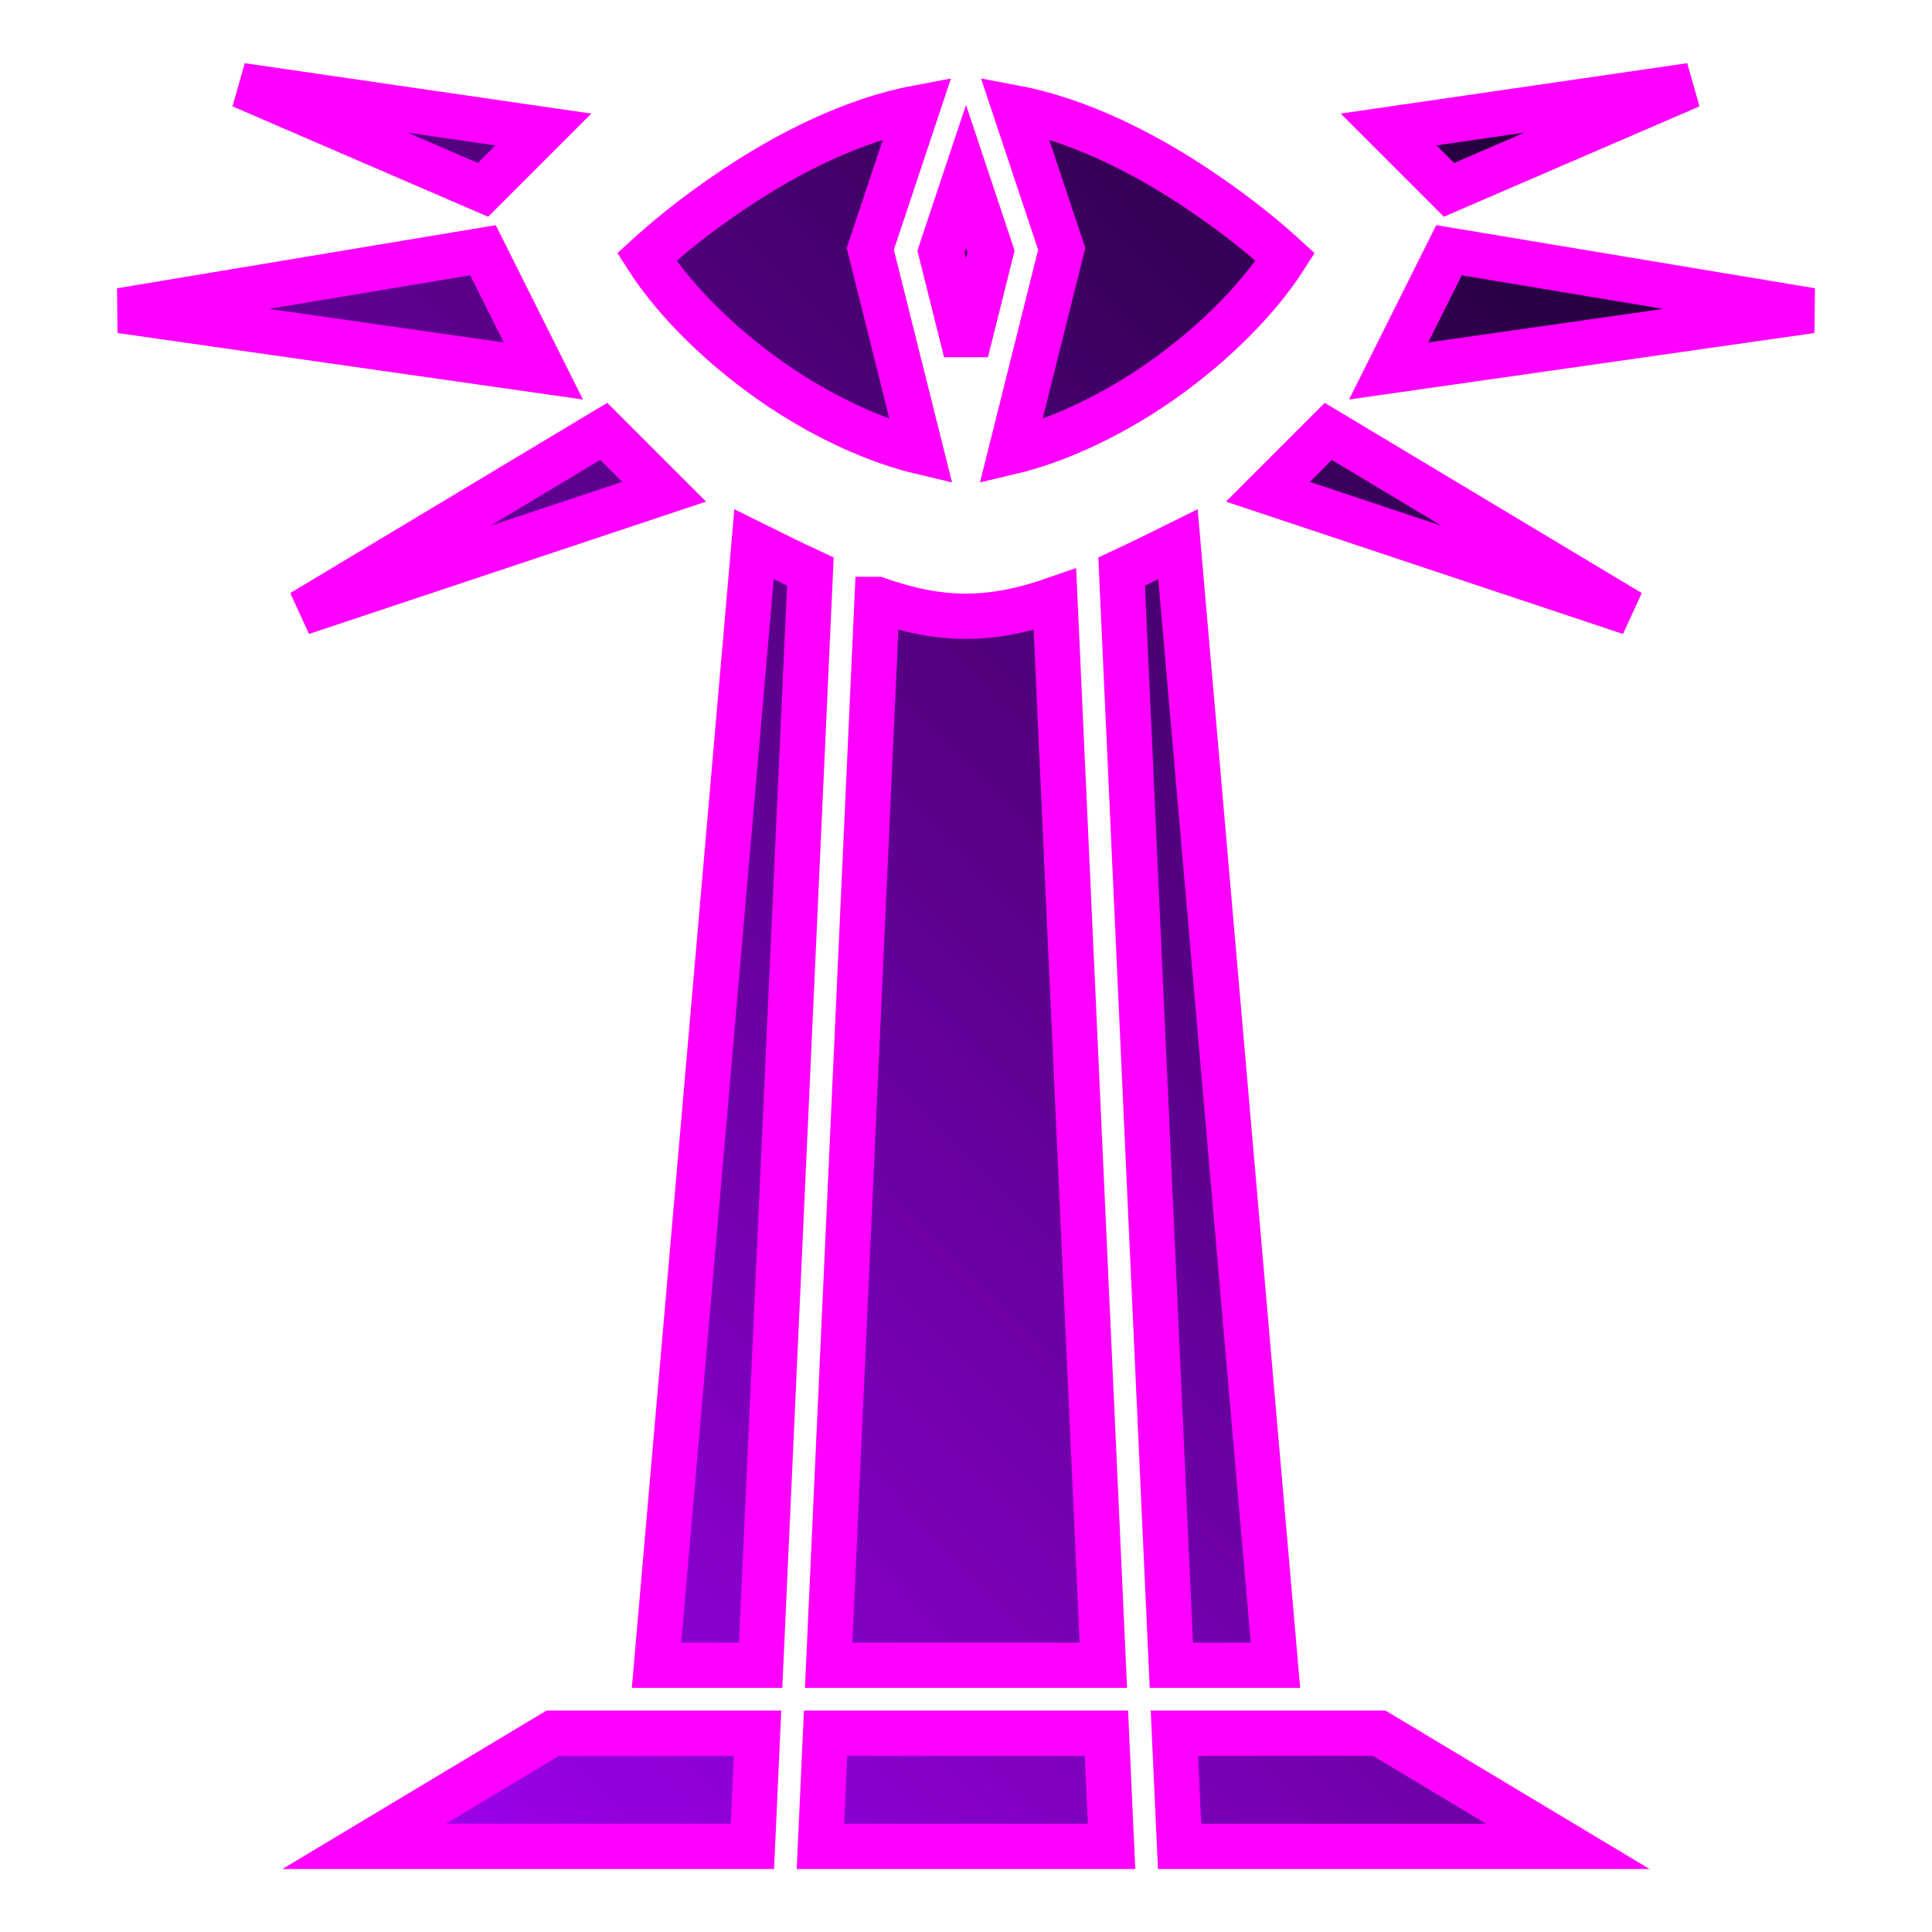
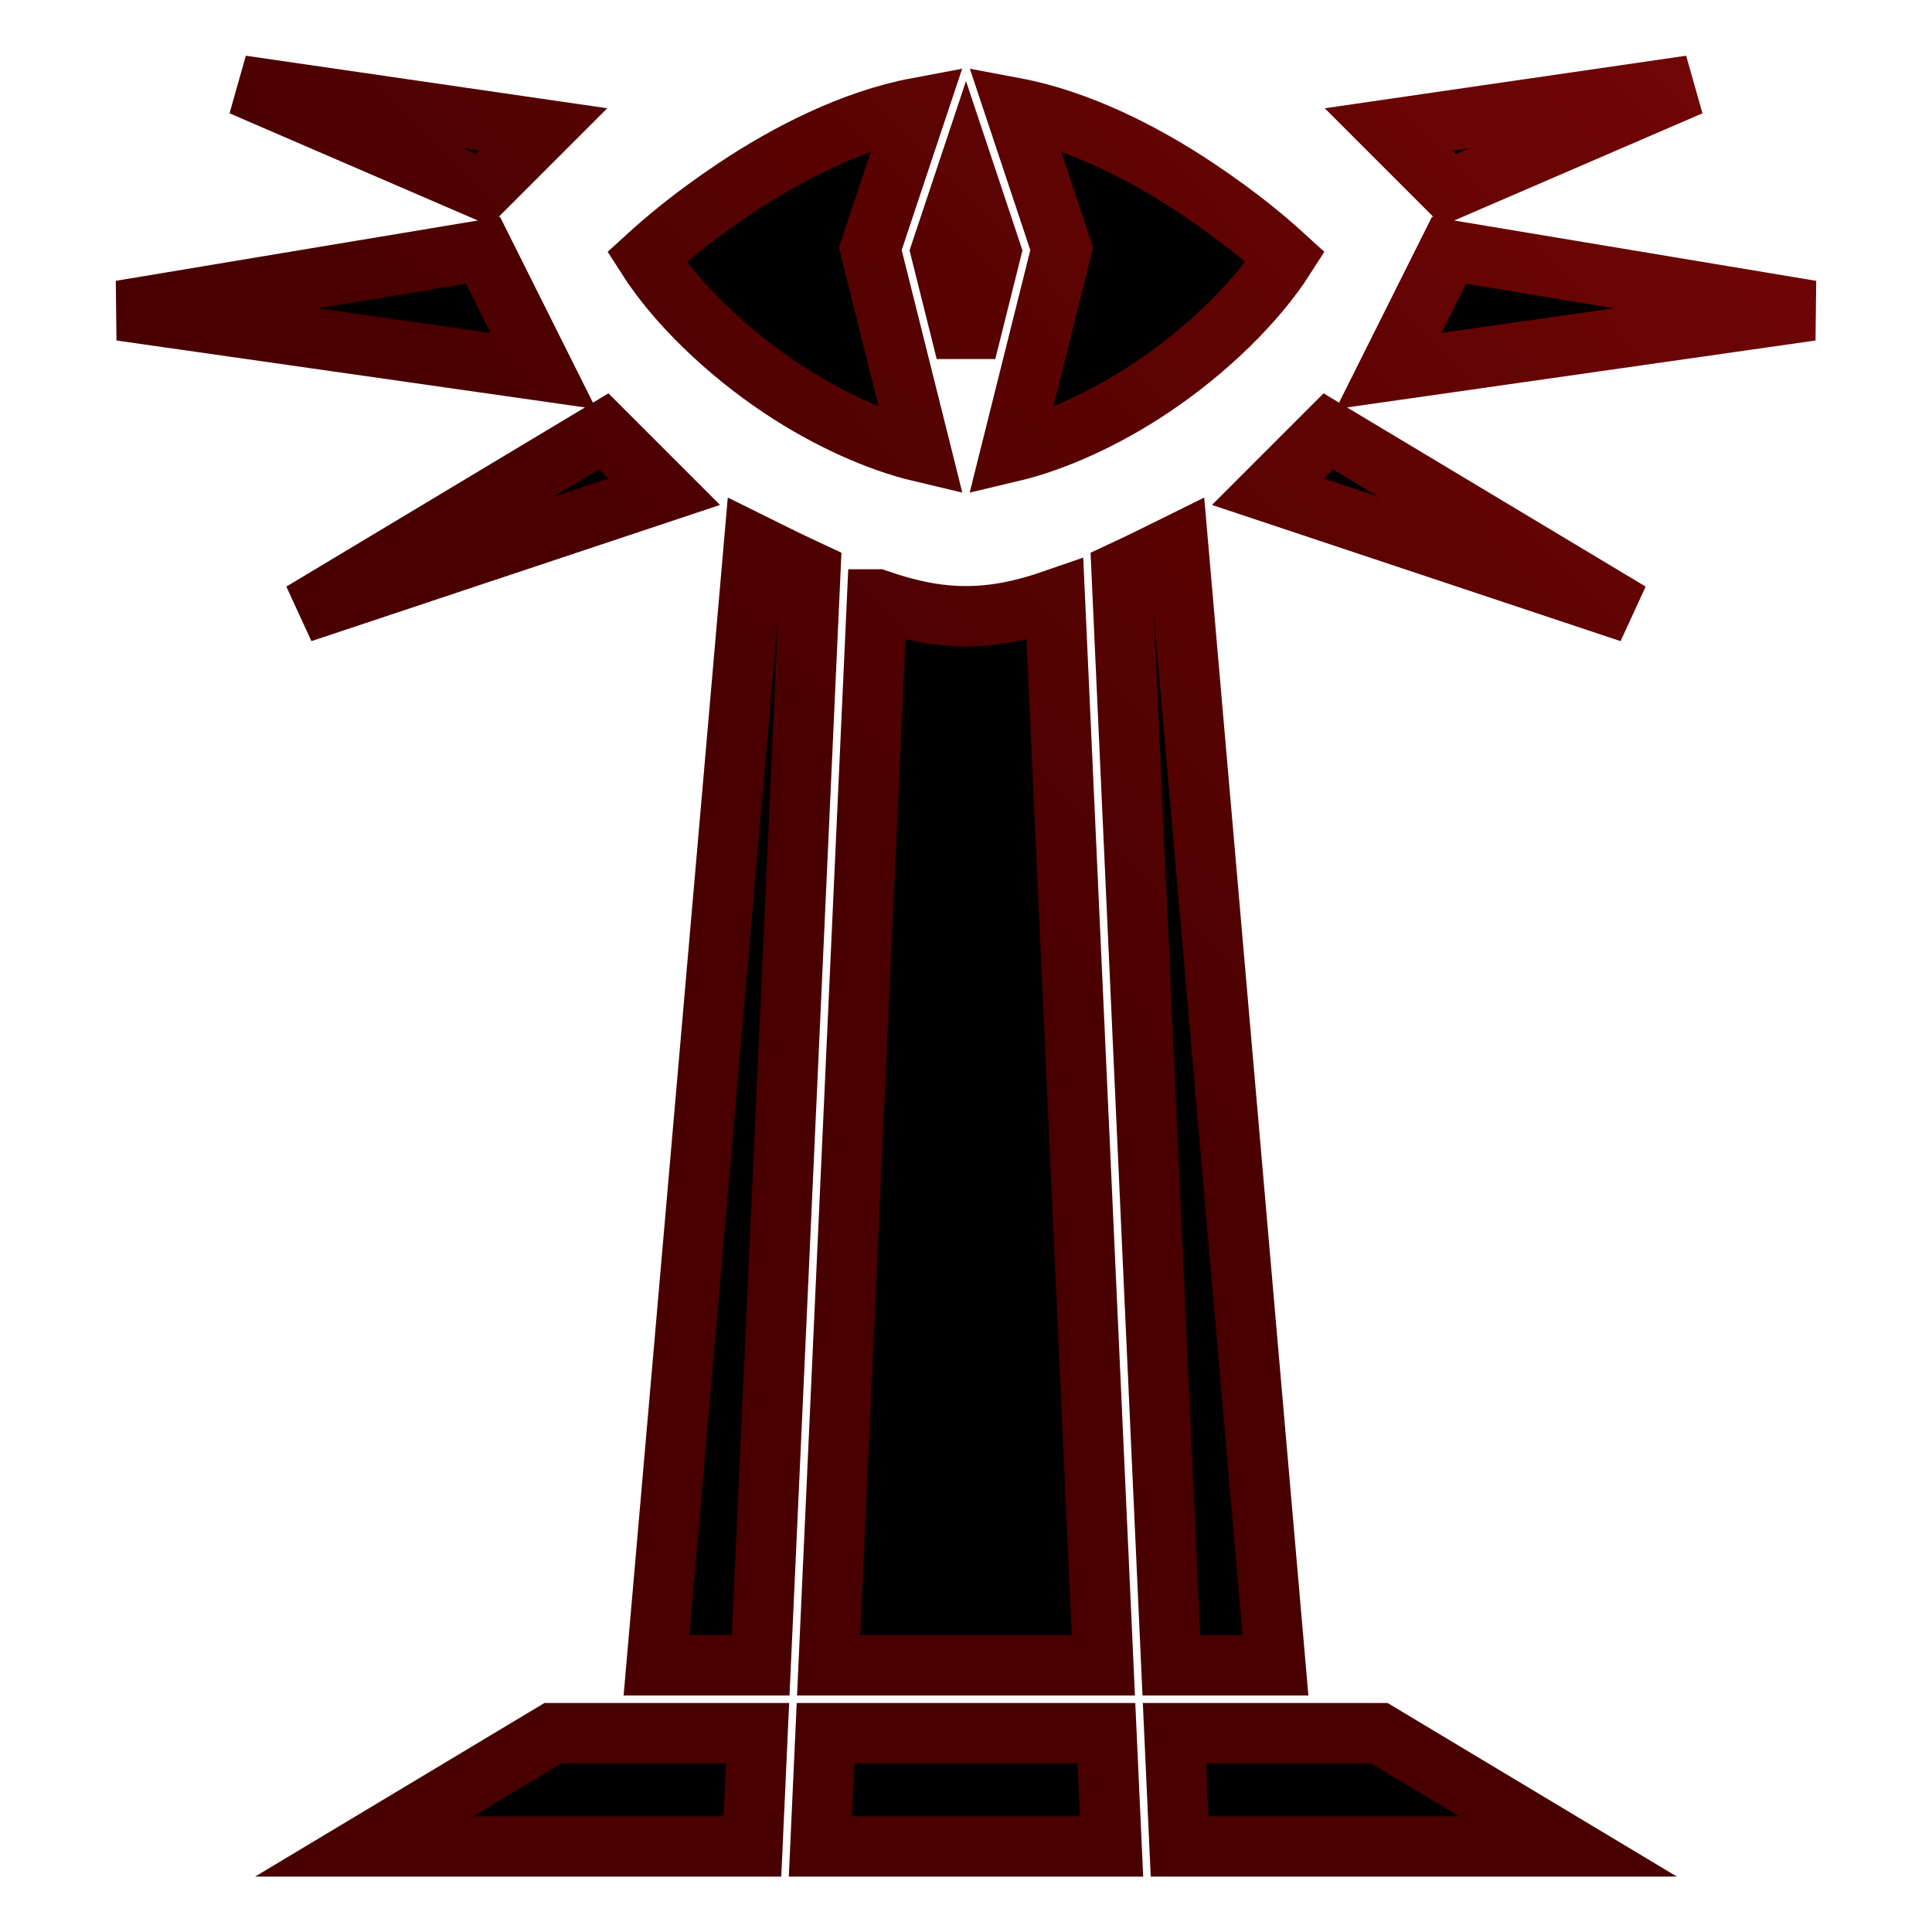
<svg xmlns="http://www.w3.org/2000/svg" viewBox="0 0 512 512" style="height: 512px; width: 512px;">
  <defs>
-     <linearGradient x1="0" x2="1" y1="1" y2="0" id="delapouite-evil-tower-gradient-1">
-       <stop offset="0%" stop-color="#ac00ff" stop-opacity="1" />
-       <stop offset="100%" stop-color="#140026" stop-opacity="1" />
+     <linearGradient x1="0" x2="1" y1="1" y2="0" id="bg-gradient">
+       <stop offset="50%" stop-color="#000000" stop-opacity="1" />
+       <stop offset="100%" stop-color="#000000" stop-opacity="1" />
+     </linearGradient>
+     <linearGradient x1="0" x2="1" y1="1" y2="0" id="stroke-gradient">
+       <stop offset="50%" stop-color="#490000" stop-opacity="1" />
+       <stop offset="100%" stop-color="#730606" stop-opacity="1" />
    </linearGradient>
  </defs>
  <g class="" transform="translate(0,0)" style="">
-     <path d="M64 22.683l64 27.632 16-16zm384 0l-80 11.632 16 16zm-204.908 5.902c-17.084 3.209-34.355 12.056-48.1 21.219-11.706 7.804-19.017 14.13-23.594 18.302 7.8 12.21 20.963 24.967 35.594 34.721 12.313 8.209 25.698 14.22 37.088 16.912l-13.445-53.783zm25.816 0l12.457 37.371-13.445 53.783c11.39-2.692 24.775-8.703 37.088-16.912 14.631-9.754 27.793-22.512 35.594-34.72-4.577-4.173-11.888-10.5-23.594-18.303-13.745-9.163-31.016-18.01-48.1-21.219zM256 46.771l-6.635 19.904L256 93.214l6.635-26.54zM128 66.315l-96 16 112 16zm256 0l-16 32 112-16zm-224 48l-80 48 96-32zm192 0l-16 16 96 32zm-152.178 29.928l-25.834 297.074h27.594l13.174-289.845c-4.634-2.16-9.539-4.546-14.934-7.229zm112.356 0c-5.395 2.683-10.3 5.069-14.934 7.229l13.174 289.845h27.594zm-79.739 14.608L219.6 441.317H292.4l-12.84-282.466c-8.328 2.898-15.853 4.462-23.56 4.462-7.707 0-15.232-1.564-23.56-4.462zm-85.943 300.462l-50.008 30.004H199.4l1.364-30.004zm72.285 0l-1.363 30.004h77.164l-1.363-30.004zm92.455 0l1.364 30.004h102.912l-50.004-30.004z" fill="url(#delapouite-evil-tower-gradient-1)" stroke="#ff00ff" stroke-opacity="1" stroke-width="12" />
+     <path d="M64 22.683l64 27.632 16-16zm384 0l-80 11.632 16 16zm-204.908 5.902c-17.084 3.209-34.355 12.056-48.1 21.219-11.706 7.804-19.017 14.13-23.594 18.302 7.8 12.21 20.963 24.967 35.594 34.721 12.313 8.209 25.698 14.22 37.088 16.912l-13.445-53.783zm25.816 0l12.457 37.371-13.445 53.783c11.39-2.692 24.775-8.703 37.088-16.912 14.631-9.754 27.793-22.512 35.594-34.72-4.577-4.173-11.888-10.5-23.594-18.303-13.745-9.163-31.016-18.01-48.1-21.219zM256 46.771l-6.635 19.904L256 93.214l6.635-26.54zM128 66.315l-96 16 112 16zm256 0l-16 32 112-16zm-224 48l-80 48 96-32zm192 0l-16 16 96 32zm-152.178 29.928l-25.834 297.074h27.594l13.174-289.845c-4.634-2.16-9.539-4.546-14.934-7.229zm112.356 0c-5.395 2.683-10.3 5.069-14.934 7.229l13.174 289.845h27.594zm-79.739 14.608L219.6 441.317H292.4l-12.84-282.466c-8.328 2.898-15.853 4.462-23.56 4.462-7.707 0-15.232-1.564-23.56-4.462zm-85.943 300.462l-50.008 30.004H199.4l1.364-30.004zm72.285 0l-1.363 30.004h77.164l-1.363-30.004zm92.455 0l1.364 30.004h102.912l-50.004-30.004z" fill="url(#bg-gradient)" stroke="url(#stroke-gradient)" stroke-opacity="1" stroke-width="16" />
  </g>
</svg>
